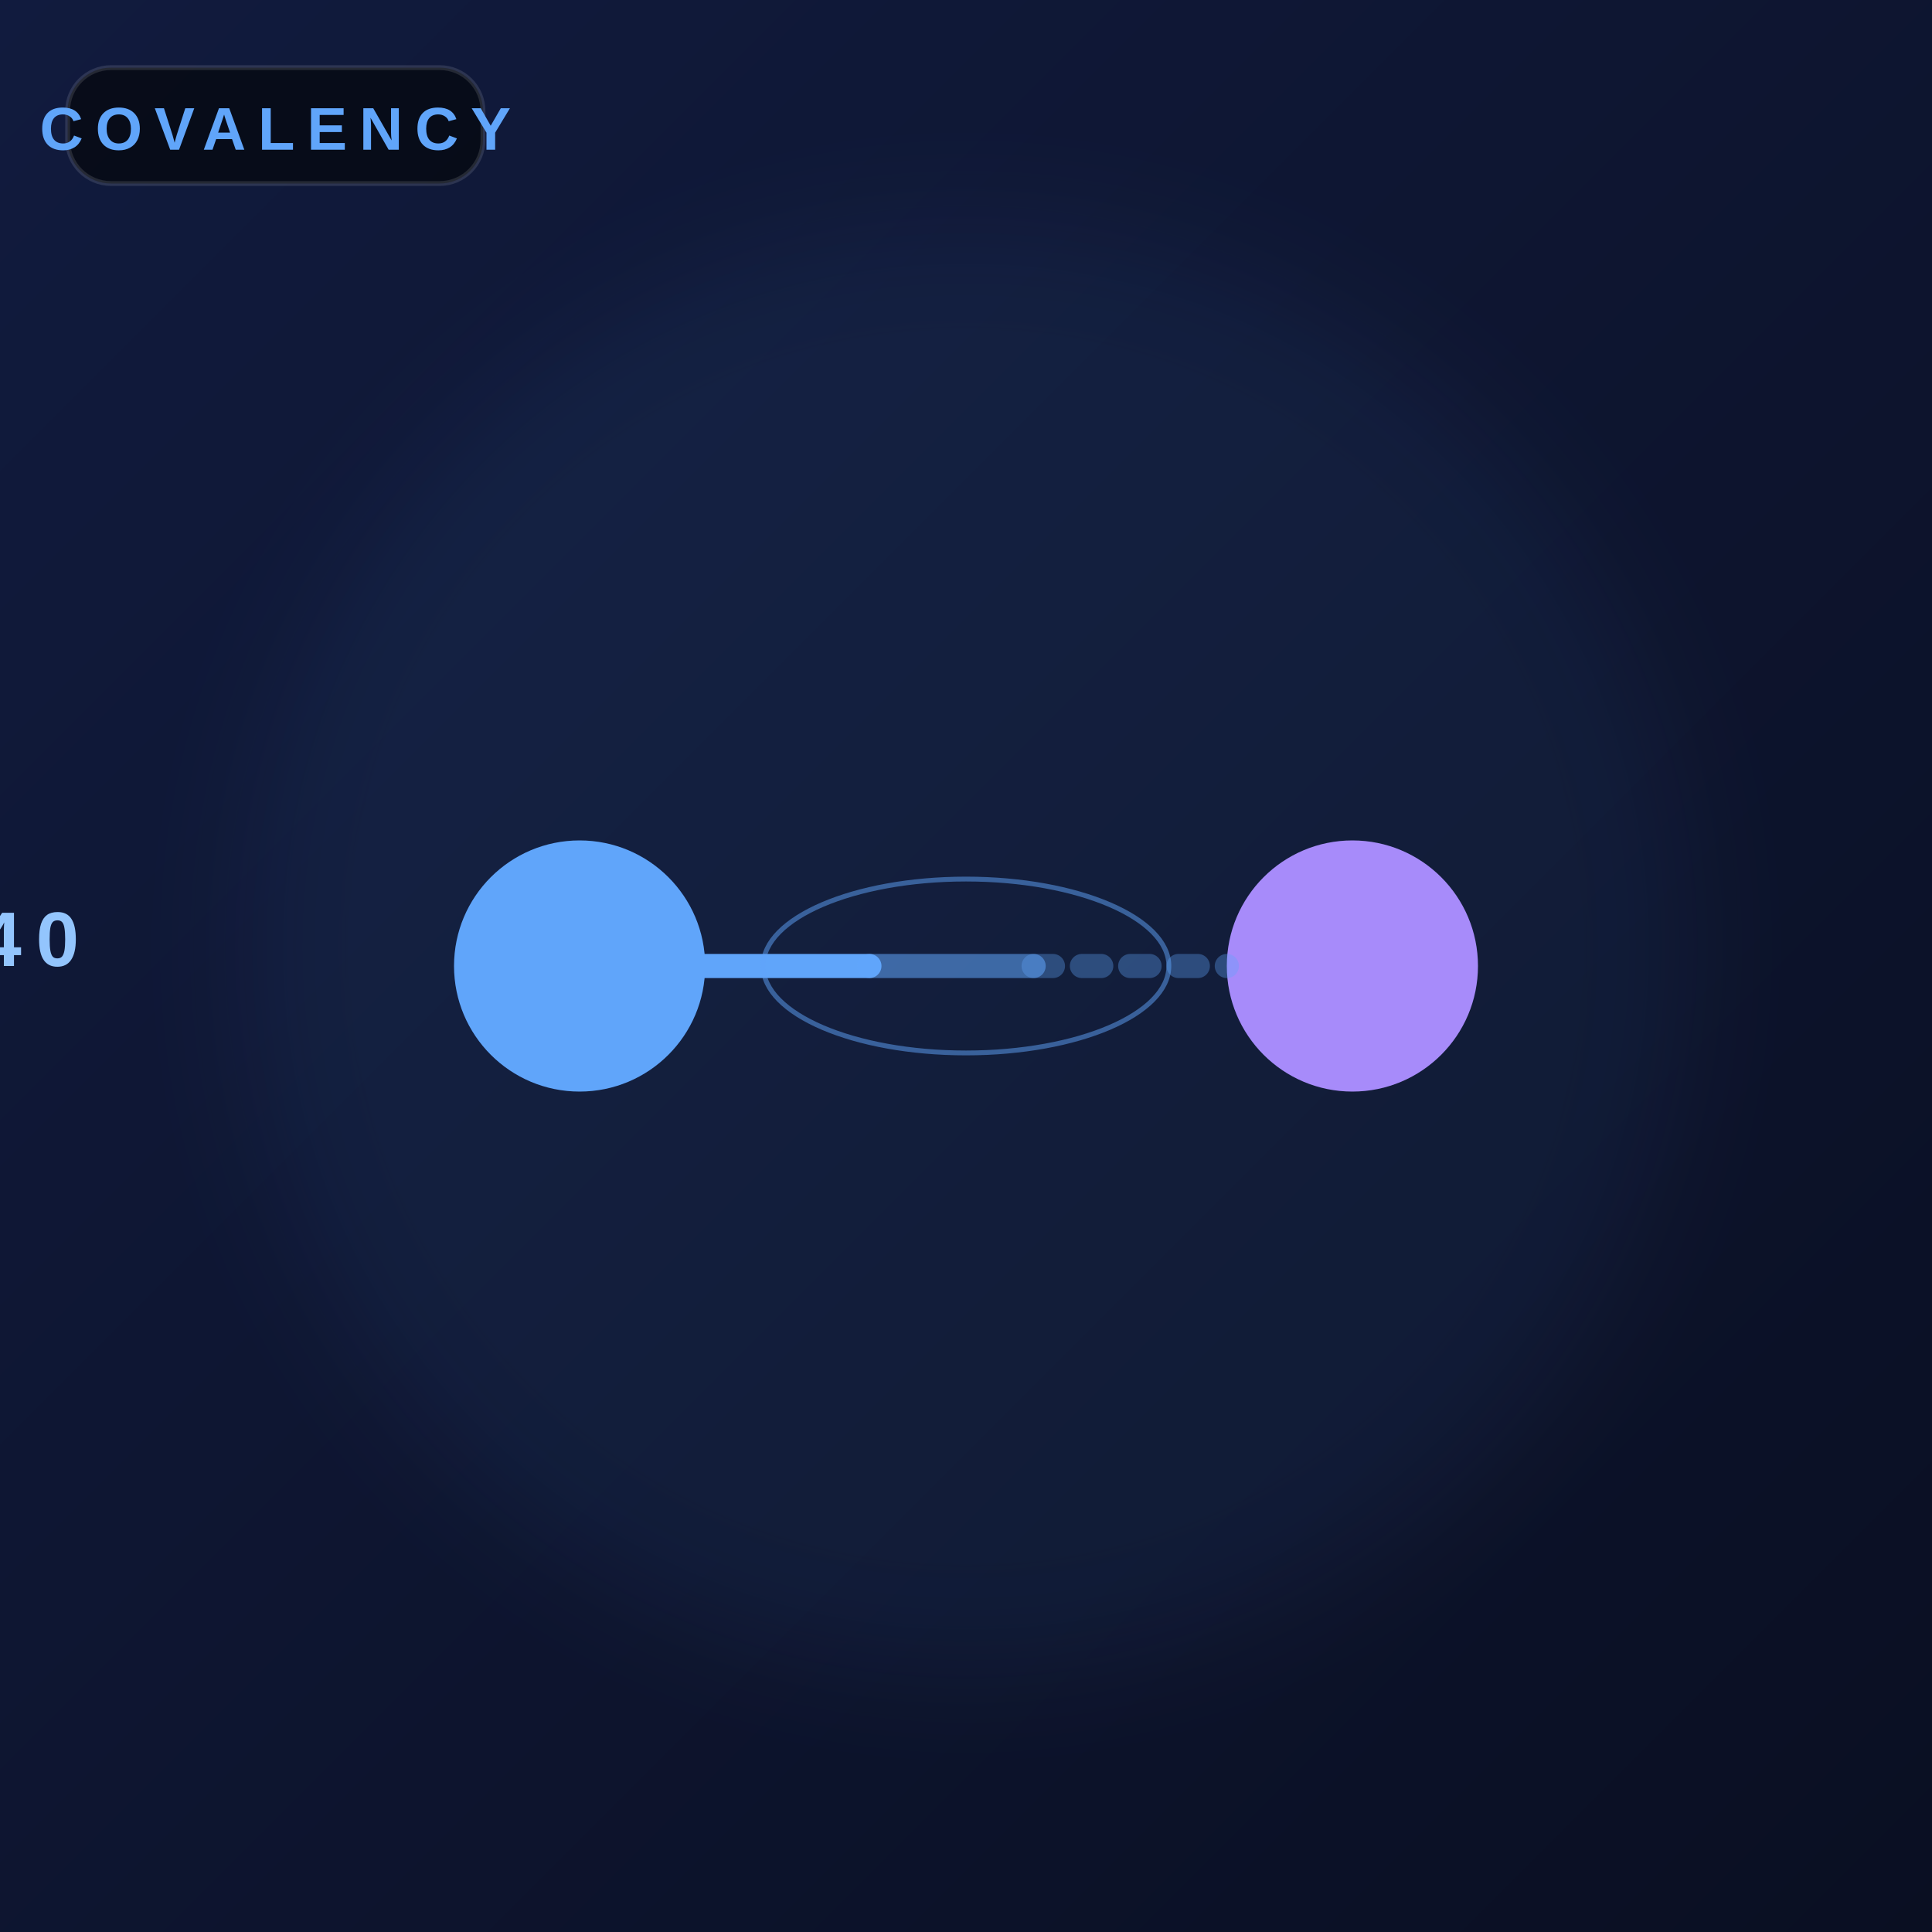
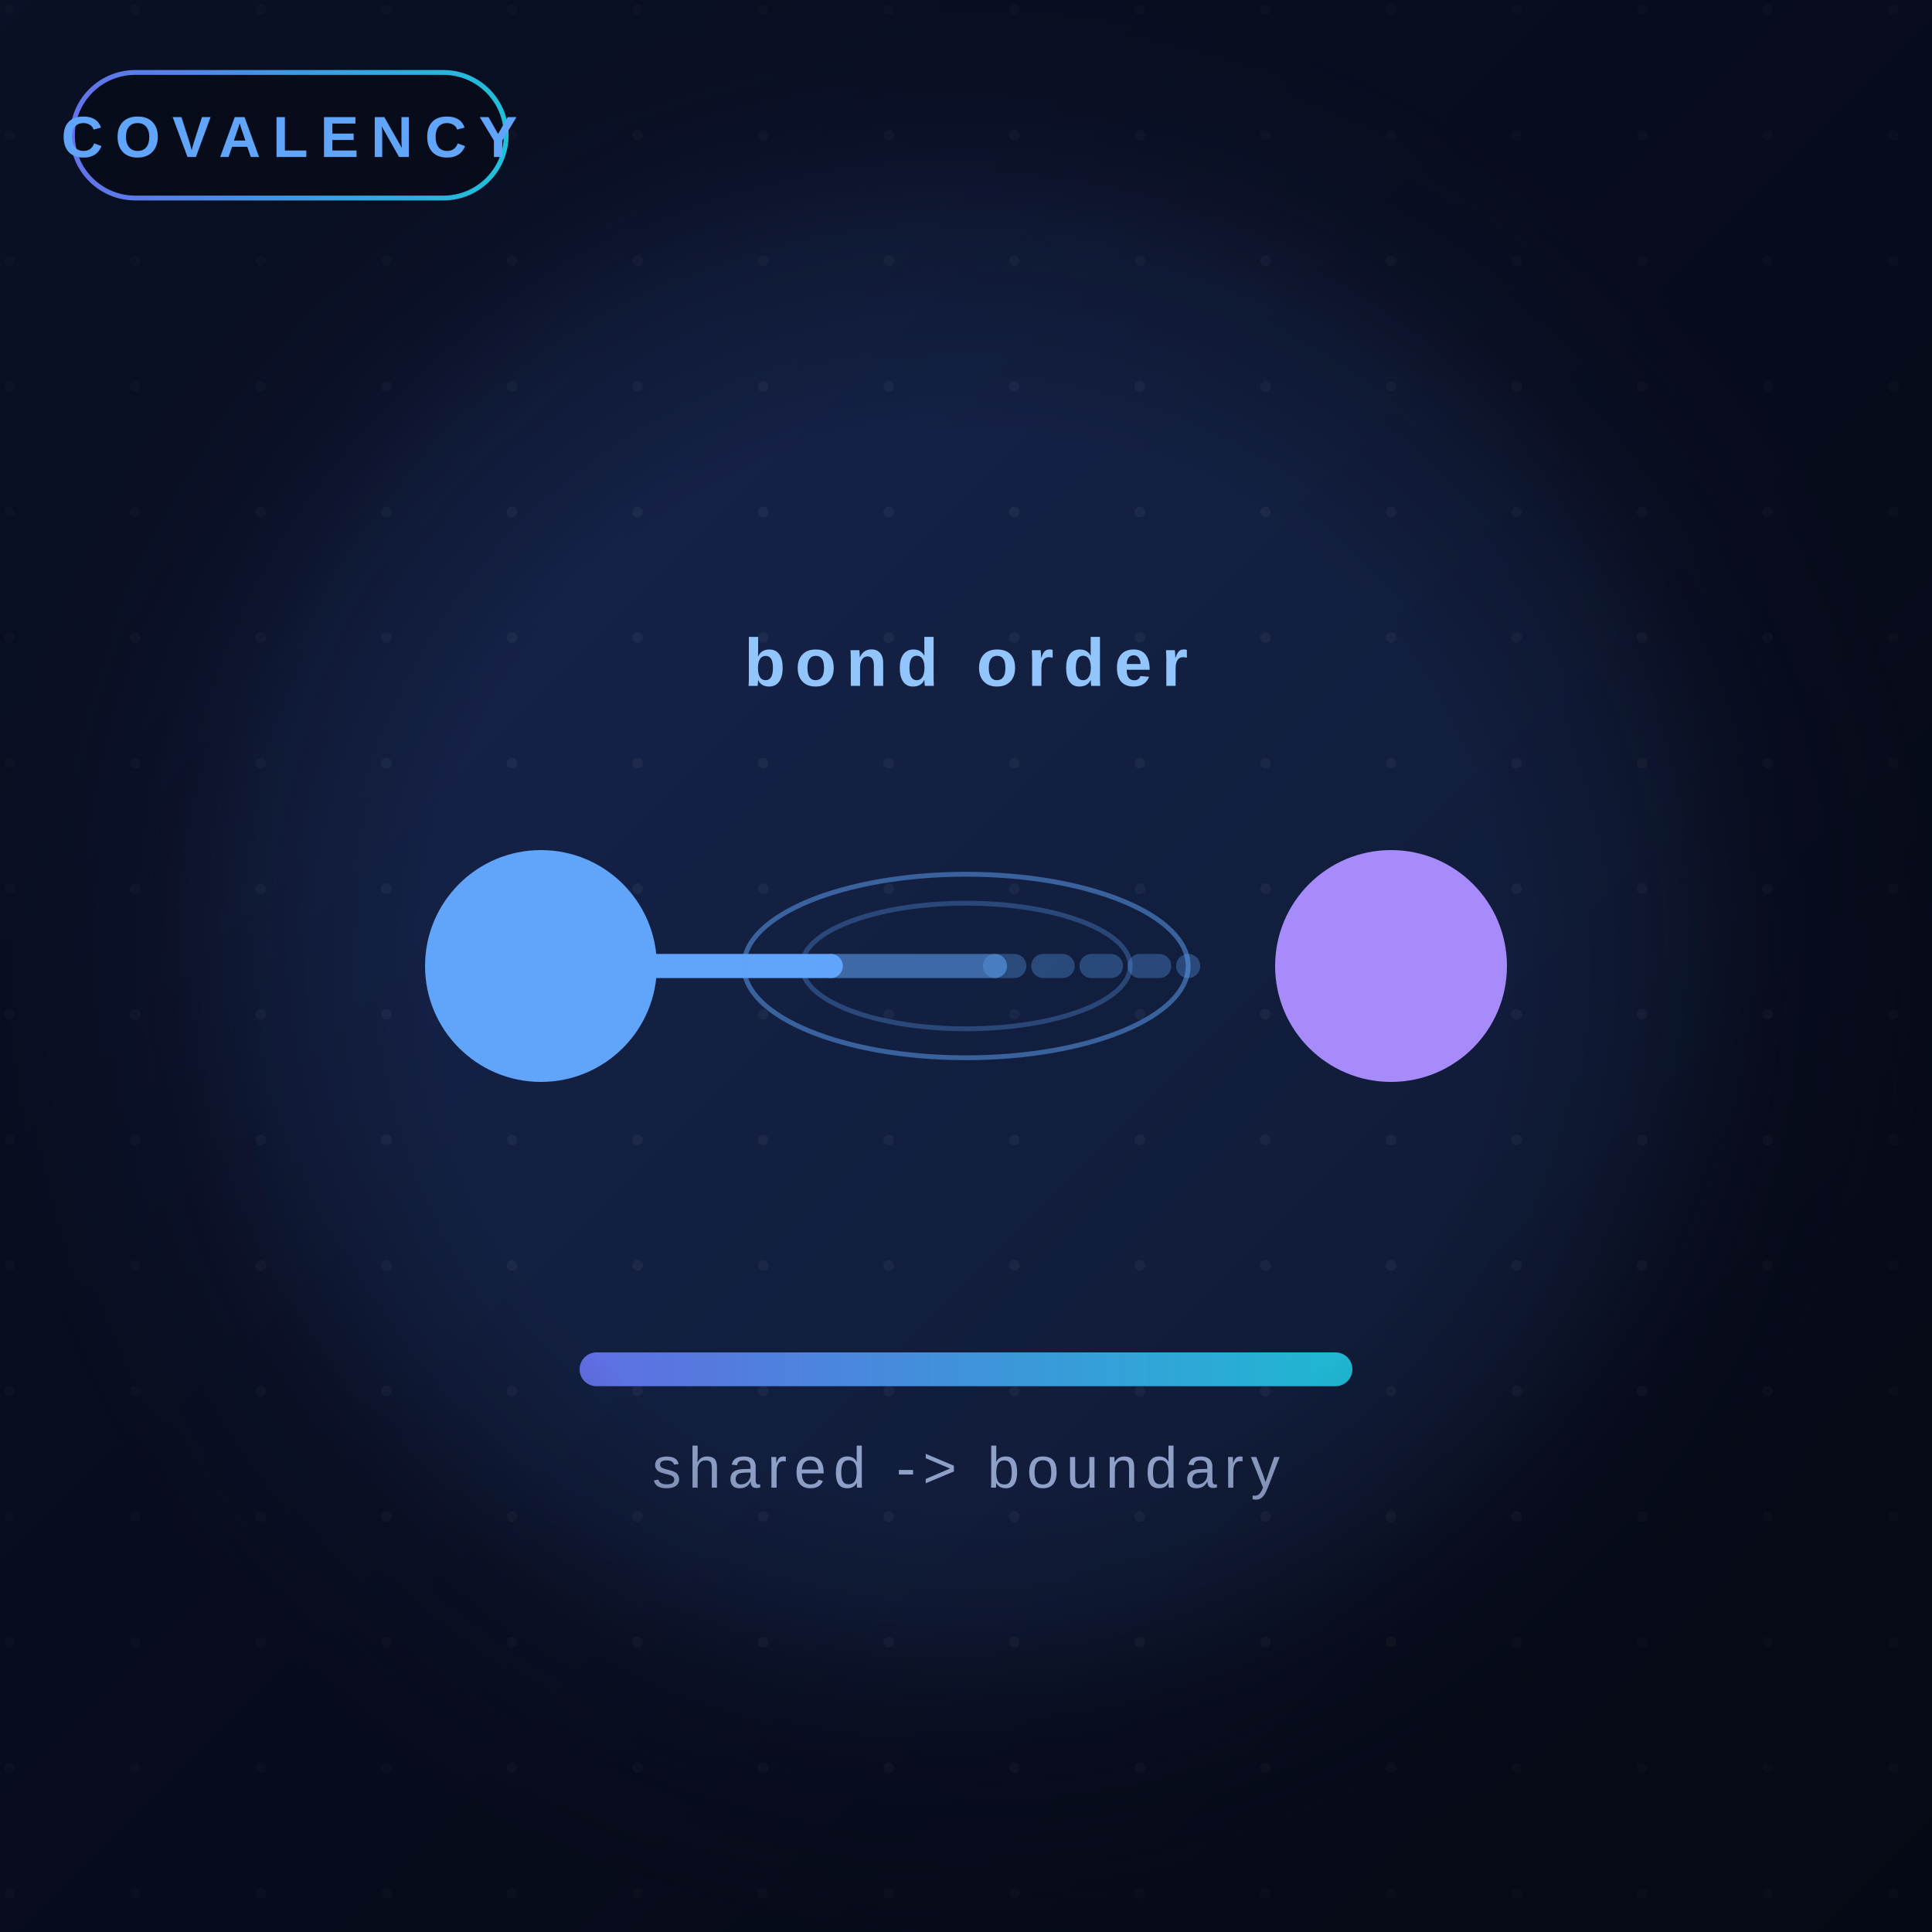
<svg xmlns="http://www.w3.org/2000/svg" viewBox="0 0 400 400" role="img" aria-label="COVALENCY schematic">
  <defs>
    <linearGradient id="bg" x1="0" y1="0" x2="1" y2="1">
-       <stop offset="0" stop-color="#111b3e" />
-       <stop offset="1" stop-color="#0a0f22" />
+       <stop offset="0" stop-color="#131e45" />
+       <stop offset="0.55" stop-color="#0d1430" />
+       <stop offset="1" stop-color="#080d1e" />
    </linearGradient>
-     <filter id="f" x="-80%" y="-80%" width="260%" height="260%">
-       <feGaussianBlur stdDeviation="11" />
+     <radialGradient id="core">
+       <stop offset="0" stop-color="#ffffff" stop-opacity="0.95" />
+       <stop offset="1" stop-color="#ffffff" stop-opacity="0" />
+     </radialGradient>
+     <radialGradient id="vig">
+       <stop offset="0.55" stop-color="#000000" stop-opacity="0" />
+       <stop offset="1" stop-color="#04060f" stop-opacity="0.6" />
+     </radialGradient>
+     <linearGradient id="tgb" x1="0" y1="0" x2="1" y2="0">
+       <stop offset="0" stop-color="#6d7cff" />
+       <stop offset="1" stop-color="#22d3ee" />
+     </linearGradient>
+     <pattern id="dots" width="26" height="26" patternUnits="userSpaceOnUse">
+       <circle cx="2" cy="2" r="1.1" fill="#ffffff" opacity="0.045" />
+     </pattern>
+     <filter id="b" x="-80%" y="-80%" width="260%" height="260%">
+       <feGaussianBlur stdDeviation="9" />
    </filter>
  </defs>
  <rect width="400" height="400" fill="url(#bg)" />
-   <circle cx="200" cy="196" r="150" fill="#60a5fa" opacity="0.06" filter="url(#f)" />
-   <g stroke-linecap="round">
-     <circle cx="120" cy="200" r="26" fill="#60a5fa" opacity="1" />
-     <circle cx="280" cy="200" r="26" fill="#a78bfa" opacity="1" />
-     <line x1="146" y1="200" x2="180" y2="200" stroke="#60a5fa" stroke-opacity="1" stroke-width="5" stroke-linecap="round" />
-     <line x1="180" y1="200" x2="214" y2="200" stroke="#60a5fa" stroke-opacity="0.55" stroke-width="5" stroke-linecap="round" />
-     <line x1="214" y1="200" x2="254" y2="200" stroke="#60a5fa" stroke-opacity="0.35" stroke-width="5" stroke-linecap="round" stroke-dasharray="4 6" />
-     <ellipse cx="200" cy="200" rx="42" ry="18" fill="none" stroke="#60a5fa" stroke-opacity="0.5" />
-     <text x="bond order" y="200" font-family="Segoe UI, Arial, sans-serif" font-size="16" font-weight="600" letter-spacing="3" fill="#93c5fd" text-anchor="middle">140</text>
-   </g>
+   <rect width="400" height="400" fill="url(#dots)" />
+   <circle cx="200" cy="192" r="155" fill="#60a5fa" opacity="0.07" filter="url(#b)" />
+   <circle cx="112" cy="200" r="24" fill="#60a5fa" opacity="1" />
+   <circle cx="288" cy="200" r="24" fill="#a78bfa" opacity="1" />
+   <line x1="136" y1="200" x2="172" y2="200" stroke="#60a5fa" stroke-opacity="1" stroke-width="5" stroke-linecap="round" />
+   <line x1="172" y1="200" x2="206" y2="200" stroke="#60a5fa" stroke-opacity="0.55" stroke-width="5" stroke-linecap="round" />
+   <line x1="206" y1="200" x2="246" y2="200" stroke="#60a5fa" stroke-opacity="0.32" stroke-width="5" stroke-linecap="round" stroke-dasharray="4 6" />
+   <ellipse cx="200" cy="200" rx="46" ry="19" fill="none" stroke="#60a5fa" stroke-opacity="0.5" />
+   <ellipse cx="200" cy="200" rx="34" ry="13" fill="none" stroke="#60a5fa" stroke-opacity="0.3" />
+   <text x="200" y="142" font-family="Segoe UI, Arial, sans-serif" font-size="14" font-weight="600" letter-spacing="2" fill="#93c5fd" text-anchor="middle">bond order</text>
+   <rect x="120" y="280" width="160" height="7" rx="3.5" fill="url(#tgb)" opacity="0.85" />
+   <text x="200" y="308" font-family="Segoe UI, Arial, sans-serif" font-size="12" font-weight="500" letter-spacing="1.5" fill="#8fa0c8" text-anchor="middle">shared  -&gt;  boundary</text>
+   <rect width="400" height="400" fill="url(#vig)" />
  <g>
-     <rect x="14" y="14" rx="9" width="86" height="24" fill="#060913" opacity="0.85" stroke="#ffffff" stroke-opacity="0.14" />
-     <text x="57" y="31" font-family="Segoe UI, Arial, sans-serif" font-size="12.5" font-weight="700" letter-spacing="2.5" fill="#60a5fa" text-anchor="middle">COVALENCY</text>
+     <rect x="15" y="15" rx="13" width="89.8" height="26" fill="#070b1a" opacity="0.9" stroke="url(#tgb)" stroke-width="1" />
+     <text x="59.9" y="32.5" font-family="Segoe UI, Arial, sans-serif" font-size="12" font-weight="700" letter-spacing="2.5" fill="#60a5fa" text-anchor="middle">COVALENCY</text>
  </g>
</svg>
